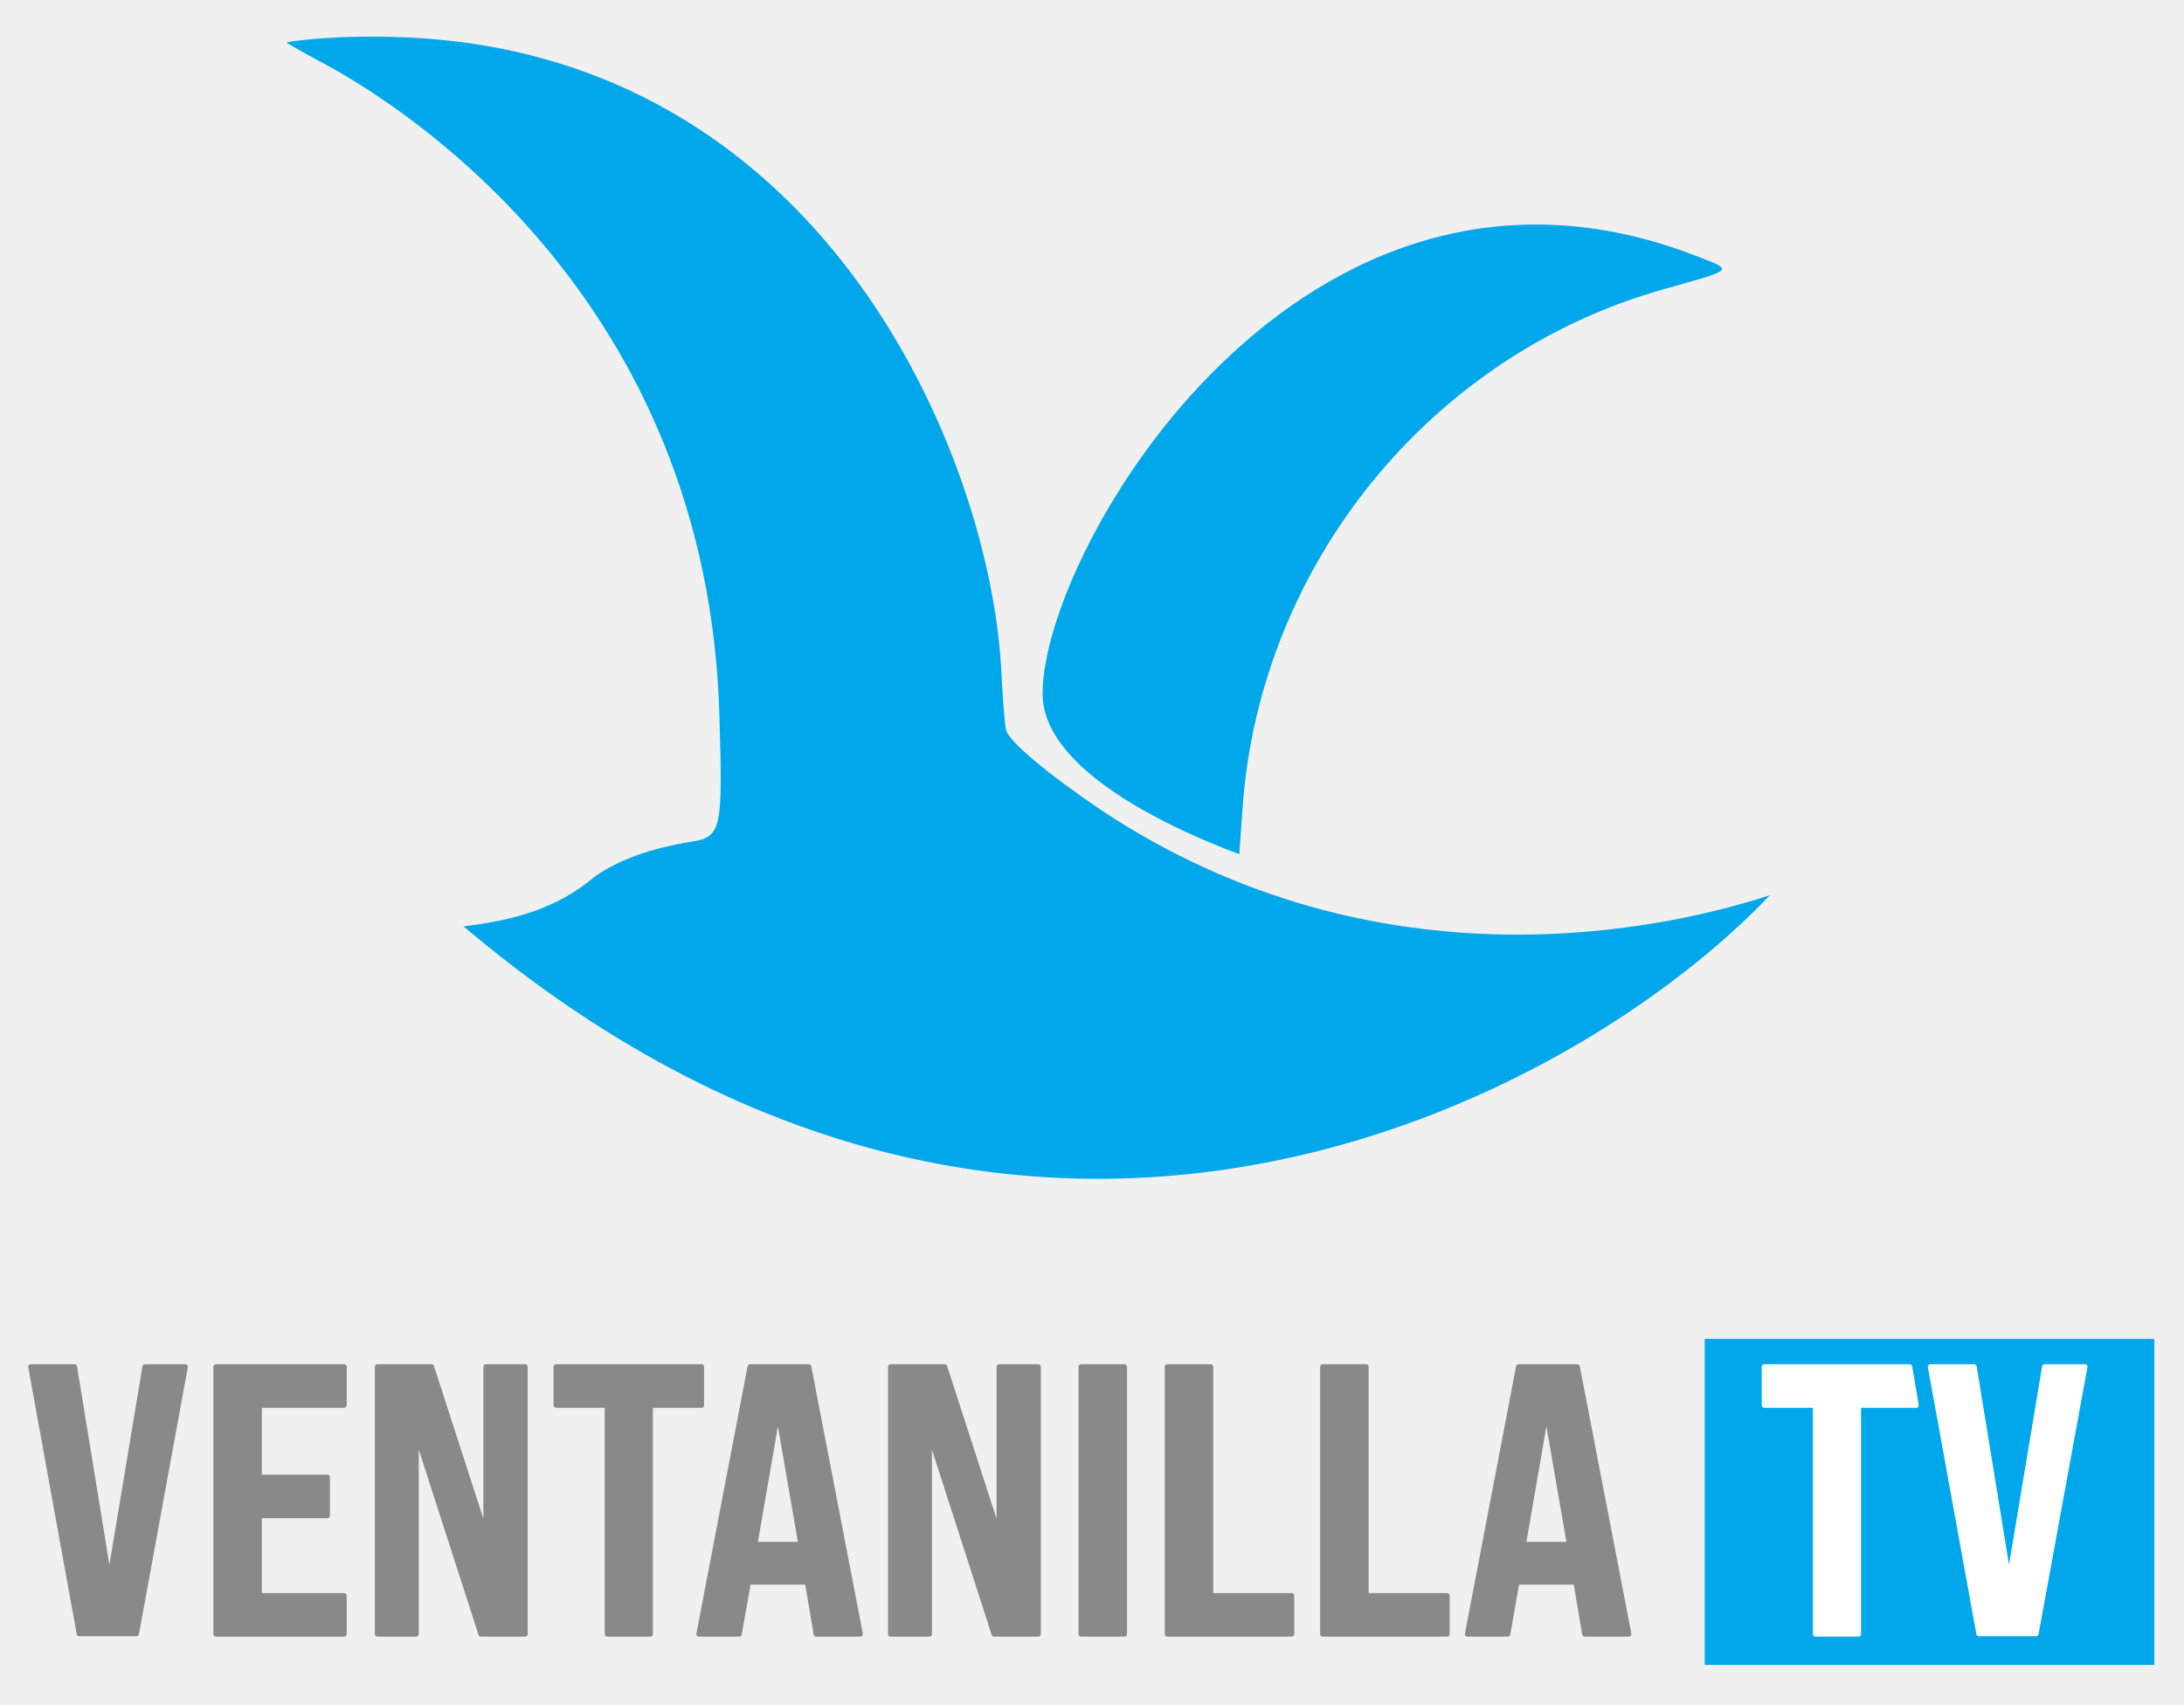
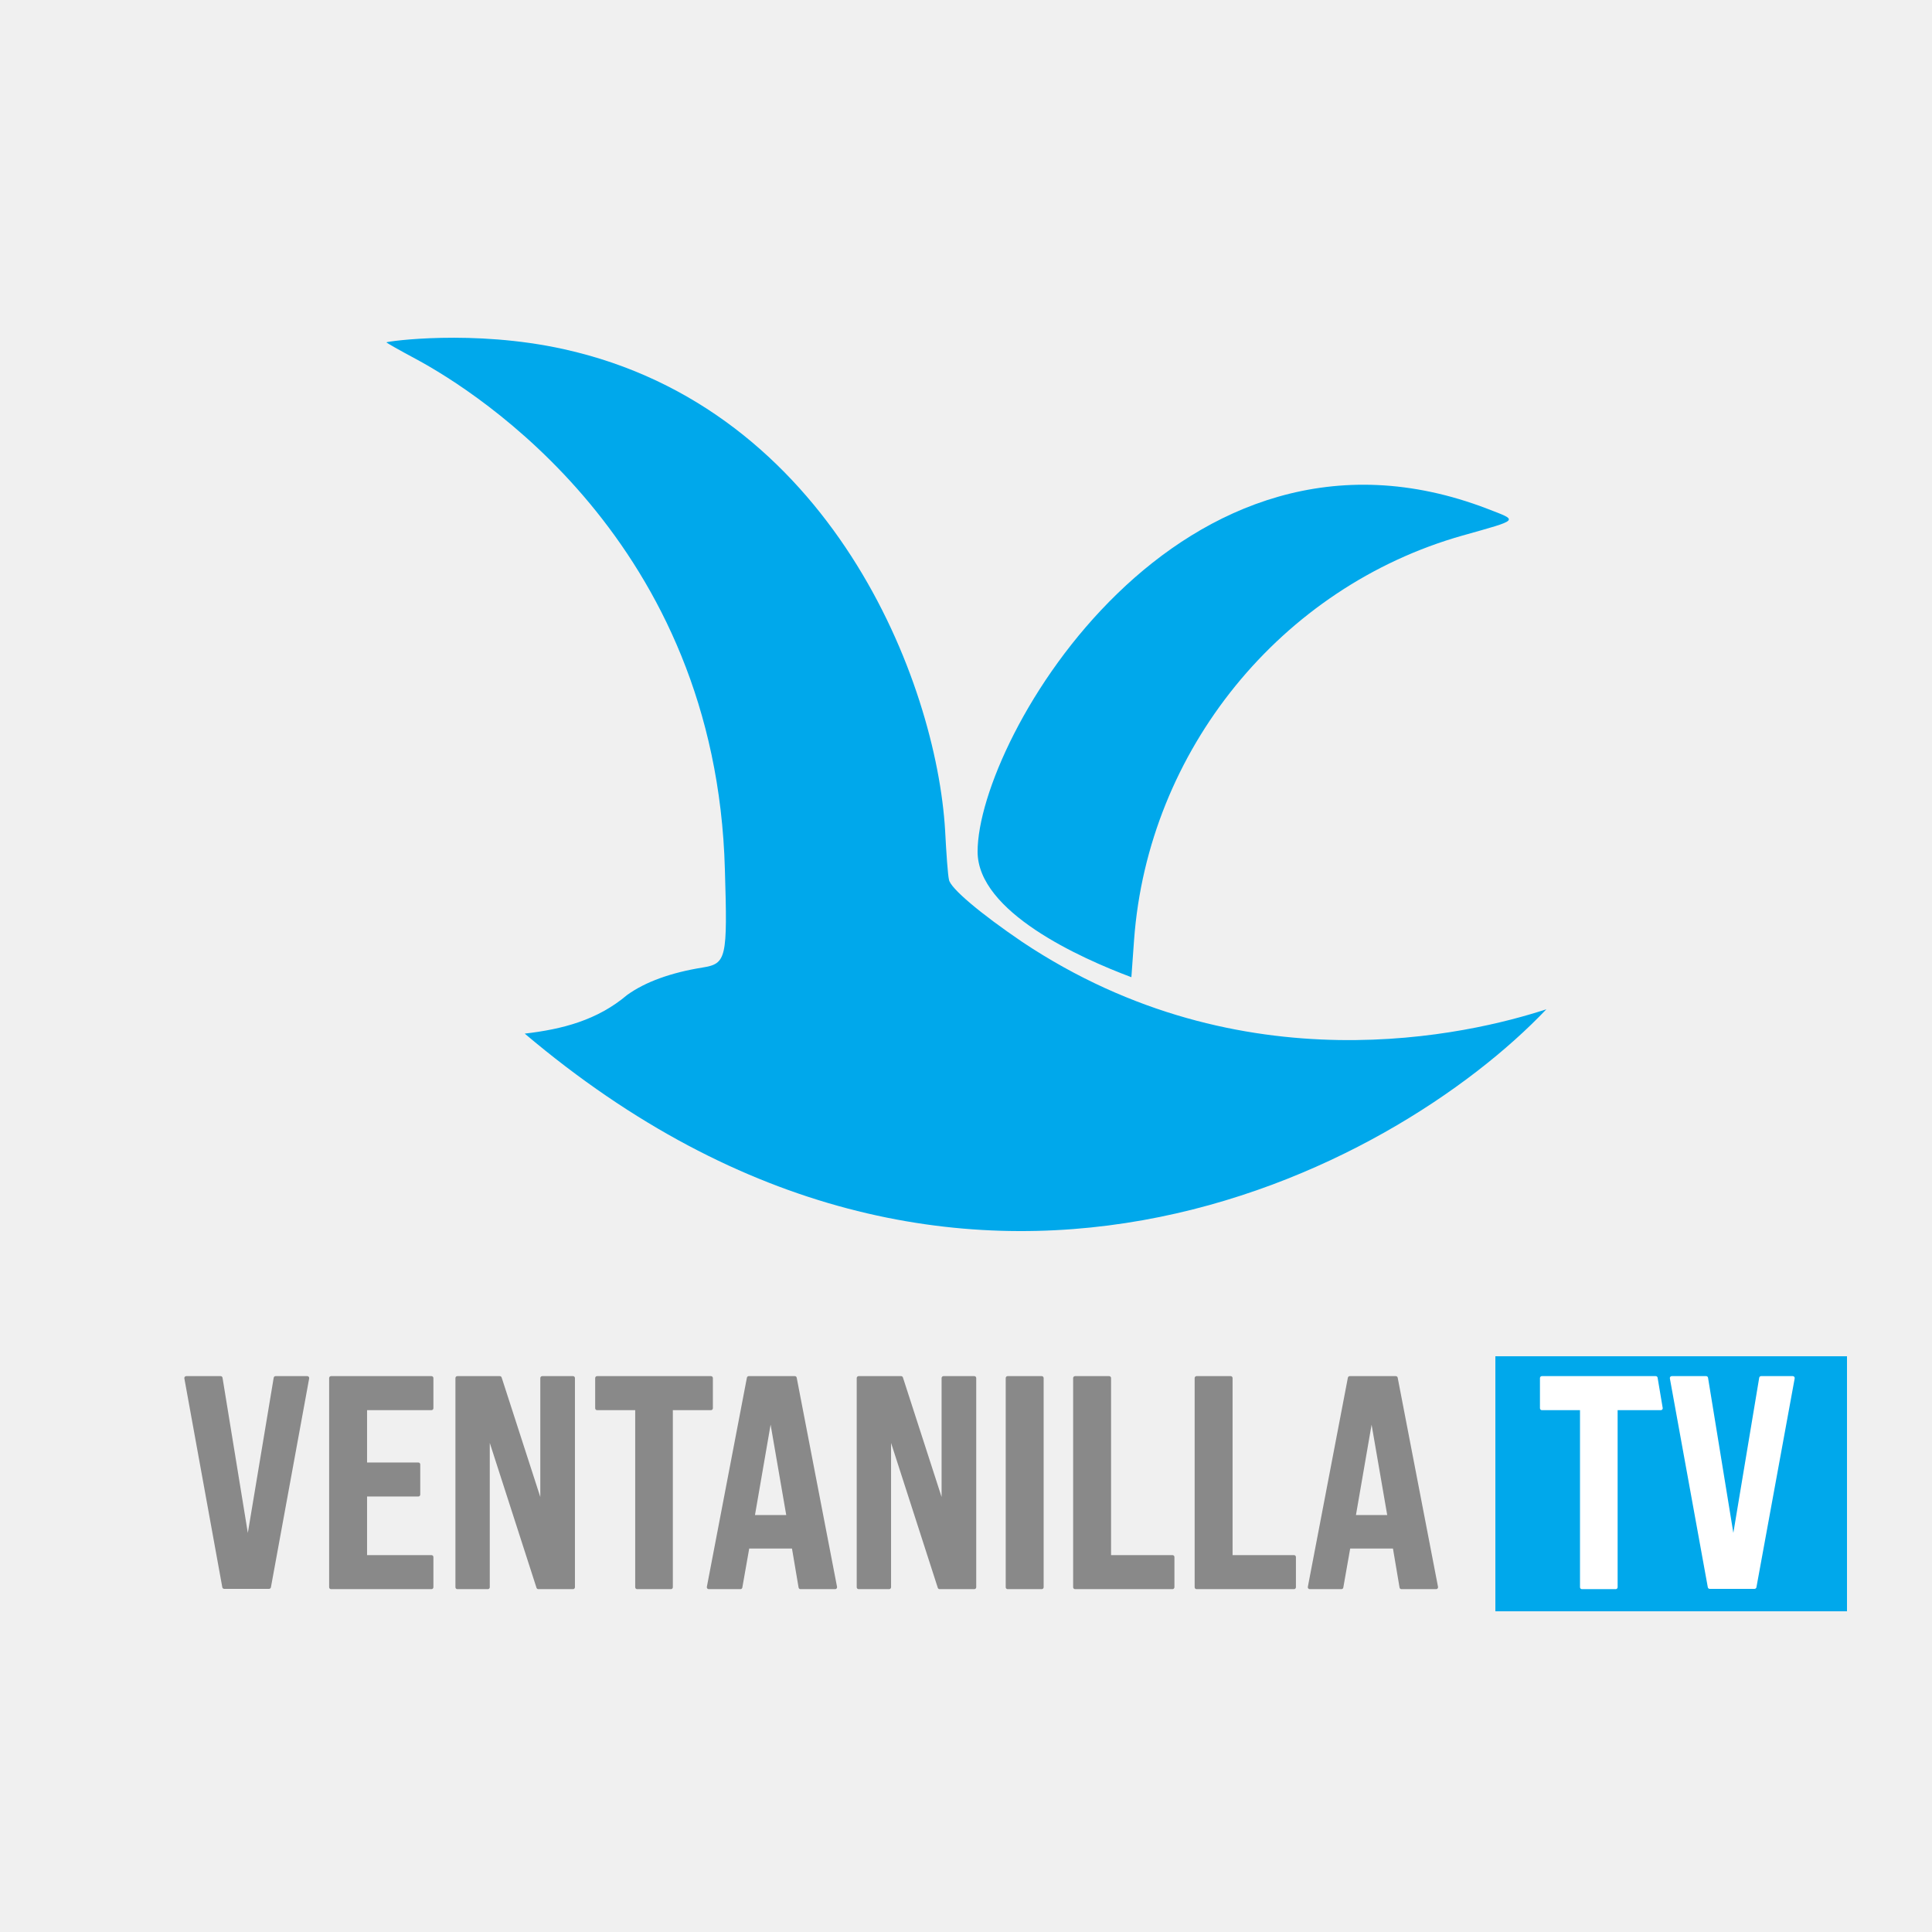
- <svg xmlns="http://www.w3.org/2000/svg" viewBox="42 80 442 345" version="1.1" id="svg10">
-   <defs id="defs10">
-     <style>
-       #path3 { fill: #00a8eb; }
-       #path6 { fill: #00a8eb; }
-       #path1 { fill: #898989; }
-       #path1-0 { fill: #ffffff; }
- 
-       #dark:target ~ #path3,
-       [data-theme="dark"] #path3 {
-         fill: #00a8eb !important;
-       }
-       #dark:target ~ #path6,
-       [data-theme="dark"] #path6 {
-         fill: #00a8eb !important;
-       }
-       #dark:target ~ #path1,
-       [data-theme="dark"] #path1 {
-         fill: #ffffff !important;
-       }
-       #dark:target ~ #path1-0,
-       [data-theme="dark"] #path1-0 {
-         fill: #ffffff !important;
-       }
- 
-       @media (prefers-color-scheme: dark) {
-         #path1 { fill: #ffffff !important; }
-       }
-     </style>
-   </defs>
-   <g id="dark" />
+ <svg xmlns="http://www.w3.org/2000/svg" width="500" height="500" viewBox="0 0 500 500" version="1.1" id="svg10">
  <path d="m 387,417 h 91 v -66 h -91 z" id="path6" style="fill:#00a8eb;fill-opacity:1" />
  <path id="path3" style="stroke:none;fill:#00a8eb;fill-opacity:1" d="m 100.002,88.596 c -6.8e-4,0.001 -0.002,0.003 -0.002,0.004 0,0.115 3.501,2.1 7.801,4.4 15.457,8.354 77.495,47.105 79.799,132 0.7,23.1 0.401,24.4 -5.799,25.4 -8.1,1.3 -14.8,3.7 -19.5,7.1 -7.742,6.554 -16.791,8.867 -26.5,10 113.258,95.834 225.124,35.04 264.398,-6.301 -19.671,6.444 -78.634,20.578 -135.6,-17.398 -10.9,-7.4 -18.6,-13.902 -19,-16.102 -0.3,-1.2 -0.7,-6.899 -1,-12.699 C 242.368,176.427 214.965,105.6 145.855,90.35 122.435,85.182 100.286,88.336 100.002,88.596 Z M 253,220.4 c 0,15.631 26.572,27.539 39.801,32.5 L 293.5,243.199 c 3.6,-49 38,-91.3 85,-104.6 14.9,-4.2 14.5,-3.8 6.5,-6.9 -79.5,-30.577 -132,59.426 -132,88.701 z" />
  <path id="path1" style="font-weight:bold;font-stretch:semi-expanded;font-size:77.333px;font-family:'Bebas Neue Pro';letter-spacing:0.9px;fill:#898989;fill-opacity:1" d="m 48.203,356.139 c -0.312,-1.7e-4 -0.548,0.283 -0.492,0.59 l 9.82,54.055 c 0.043,0.238 0.25,0.412 0.492,0.412 h 11.6 c 0.242,1.4e-4 0.449,-0.172 0.492,-0.41 l 9.898,-54.057 c 0.056,-0.307 -0.18,-0.59 -0.492,-0.59 h -8.197 c -0.244,5.3e-4 -0.452,0.177 -0.492,0.418 l -6.693,40.162 -6.549,-40.16 c -0.039,-0.242 -0.249,-0.42 -0.494,-0.42 z m 37.479,0 c -0.276,3e-5 -0.5,0.224 -0.5,0.5 v 54.133 c 2.8e-5,0.276 0.224,0.5 0.5,0.5 h 25.982 c 0.276,-3e-5 0.5,-0.224 0.5,-0.5 v -7.811 c -3e-5,-0.276 -0.224,-0.5 -0.5,-0.5 H 94.996 v -15.162 h 13.266 c 0.276,-3e-5 0.5,-0.224 0.5,-0.5 v -7.811 c -3e-5,-0.276 -0.224,-0.5 -0.5,-0.5 H 94.996 v -13.539 h 16.668 c 0.276,-3e-5 0.5,-0.224 0.5,-0.5 v -7.811 c -3e-5,-0.276 -0.224,-0.5 -0.5,-0.5 z m 32.684,0 c -0.276,3e-5 -0.5,0.224 -0.5,0.5 v 54.133 c 3e-5,0.276 0.224,0.5 0.5,0.5 h 7.887 c 0.276,-3e-5 0.5,-0.224 0.5,-0.5 v -37.348 l 12.094,37.502 c 0.067,0.206 0.26,0.346 0.477,0.346 h 8.971 c 0.276,-3e-5 0.5,-0.224 0.5,-0.5 v -54.133 c -3e-5,-0.276 -0.224,-0.5 -0.5,-0.5 h -7.965 c -0.276,3e-5 -0.5,0.224 -0.5,0.5 v 30.781 l -10.006,-30.936 c -0.067,-0.206 -0.26,-0.346 -0.477,-0.346 z m 36.164,0 c -0.276,3e-5 -0.5,0.224 -0.5,0.5 v 7.811 c 3e-5,0.276 0.224,0.5 0.5,0.5 h 9.861 v 45.822 c 3e-5,0.276 0.224,0.5 0.5,0.5 h 8.74 c 0.276,-3e-5 0.5,-0.224 0.5,-0.5 v -45.822 h 9.861 c 0.276,-3e-5 0.5,-0.224 0.5,-0.5 v -7.811 c -3e-5,-0.276 -0.224,-0.5 -0.5,-0.5 z m 39.256,0 c -0.24,4.5e-4 -0.445,0.171 -0.49,0.406 l -10.363,54.133 c -0.059,0.309 0.178,0.594 0.492,0.594 h 8.197 c 0.242,-3e-5 0.45,-0.174 0.492,-0.412 l 1.783,-10.105 h 11.066 l 1.709,10.102 c 0.041,0.24 0.249,0.416 0.492,0.416 h 8.971 c 0.314,6.2e-4 0.551,-0.285 0.492,-0.594 l -10.441,-54.135 c -0.046,-0.235 -0.251,-0.404 -0.49,-0.404 z m 28.432,0 c -0.276,3e-5 -0.5,0.224 -0.5,0.5 v 54.133 c 3e-5,0.276 0.224,0.5 0.5,0.5 h 7.889 c 0.276,-3e-5 0.5,-0.224 0.5,-0.5 v -37.342 l 12.092,37.496 c 0.067,0.206 0.26,0.346 0.477,0.346 h 8.971 c 0.276,-3e-5 0.5,-0.224 0.5,-0.5 v -54.133 c -3e-5,-0.276 -0.224,-0.5 -0.5,-0.5 h -7.965 c -0.276,3e-5 -0.5,0.224 -0.5,0.5 v 30.781 l -10.006,-30.936 c -0.067,-0.206 -0.26,-0.346 -0.477,-0.346 z m 38.561,0 c -0.276,3e-5 -0.5,0.224 -0.5,0.5 v 54.133 c 3e-5,0.276 0.224,0.5 0.5,0.5 h 8.816 c 0.276,-3e-5 0.5,-0.224 0.5,-0.5 v -54.133 c -3e-5,-0.276 -0.224,-0.5 -0.5,-0.5 z m 17.449,0 c -0.276,3e-5 -0.5,0.224 -0.5,0.5 v 54.133 c 3e-5,0.276 0.224,0.5 0.5,0.5 h 25.211 c 0.276,-3e-5 0.5,-0.224 0.5,-0.5 v -7.811 c -3e-5,-0.276 -0.224,-0.5 -0.5,-0.5 h -15.895 v -45.822 c -3e-5,-0.276 -0.224,-0.5 -0.5,-0.5 z m 31.447,0 c -0.276,3e-5 -0.5,0.224 -0.5,0.5 v 54.133 c 3e-5,0.276 0.224,0.5 0.5,0.5 h 25.211 c 0.276,-3e-5 0.5,-0.224 0.5,-0.5 v -7.811 c -3e-5,-0.276 -0.224,-0.5 -0.5,-0.5 h -15.895 v -45.822 c -3e-5,-0.276 -0.224,-0.5 -0.5,-0.5 z m 39.645,0 c -0.24,-4.9e-4 -0.447,0.17 -0.492,0.406 l -10.361,54.133 c -0.059,0.308 0.177,0.593 0.49,0.594 h 8.197 c 0.242,-3e-5 0.45,-0.174 0.492,-0.412 l 1.783,-10.105 h 11.068 l 1.707,10.102 c 0.041,0.241 0.25,0.417 0.494,0.416 h 8.971 c 0.313,-6e-4 0.549,-0.286 0.49,-0.594 l -10.439,-54.135 c -0.046,-0.235 -0.252,-0.405 -0.492,-0.404 z m -149.887,12.557 4.045,23.402 h -8.092 z m 155.533,0.006 4.045,23.396 h -8.092 z" />
  <path id="path1-0" style="font-weight:bold;font-stretch:semi-expanded;font-size:77.333px;font-family:'Bebas Neue Pro';letter-spacing:0.9px;fill:#ffffff;fill-opacity:1" d="m 399.039,356.139 c -0.276,3e-5 -0.5,0.224 -0.5,0.5 v 7.811 c 3e-5,0.276 0.224,0.5 0.5,0.5 h 9.863 v 45.822 c 3e-5,0.276 0.224,0.5 0.5,0.5 h 8.738 c 0.276,-3e-5 0.5,-0.224 0.5,-0.5 v -45.822 h 11.176 c 0.276,-3e-5 0.5,-0.224 0.5,-0.5 l -1.312,-7.811 c -3e-5,-0.276 -0.224,-0.5 -0.5,-0.5 z m 33.611,0 c -0.311,0.001 -0.546,0.283 -0.49,0.59 l 9.82,54.055 c 0.043,0.238 0.25,0.412 0.492,0.412 h 11.6 c 0.242,1.3e-4 0.449,-0.172 0.492,-0.41 l 9.898,-54.057 c 0.056,-0.307 -0.18,-0.59 -0.492,-0.59 h -8.197 c -0.244,5.3e-4 -0.452,0.177 -0.492,0.418 l -6.693,40.156 -6.549,-40.154 c -0.039,-0.242 -0.249,-0.42 -0.494,-0.42 z" />
</svg>
